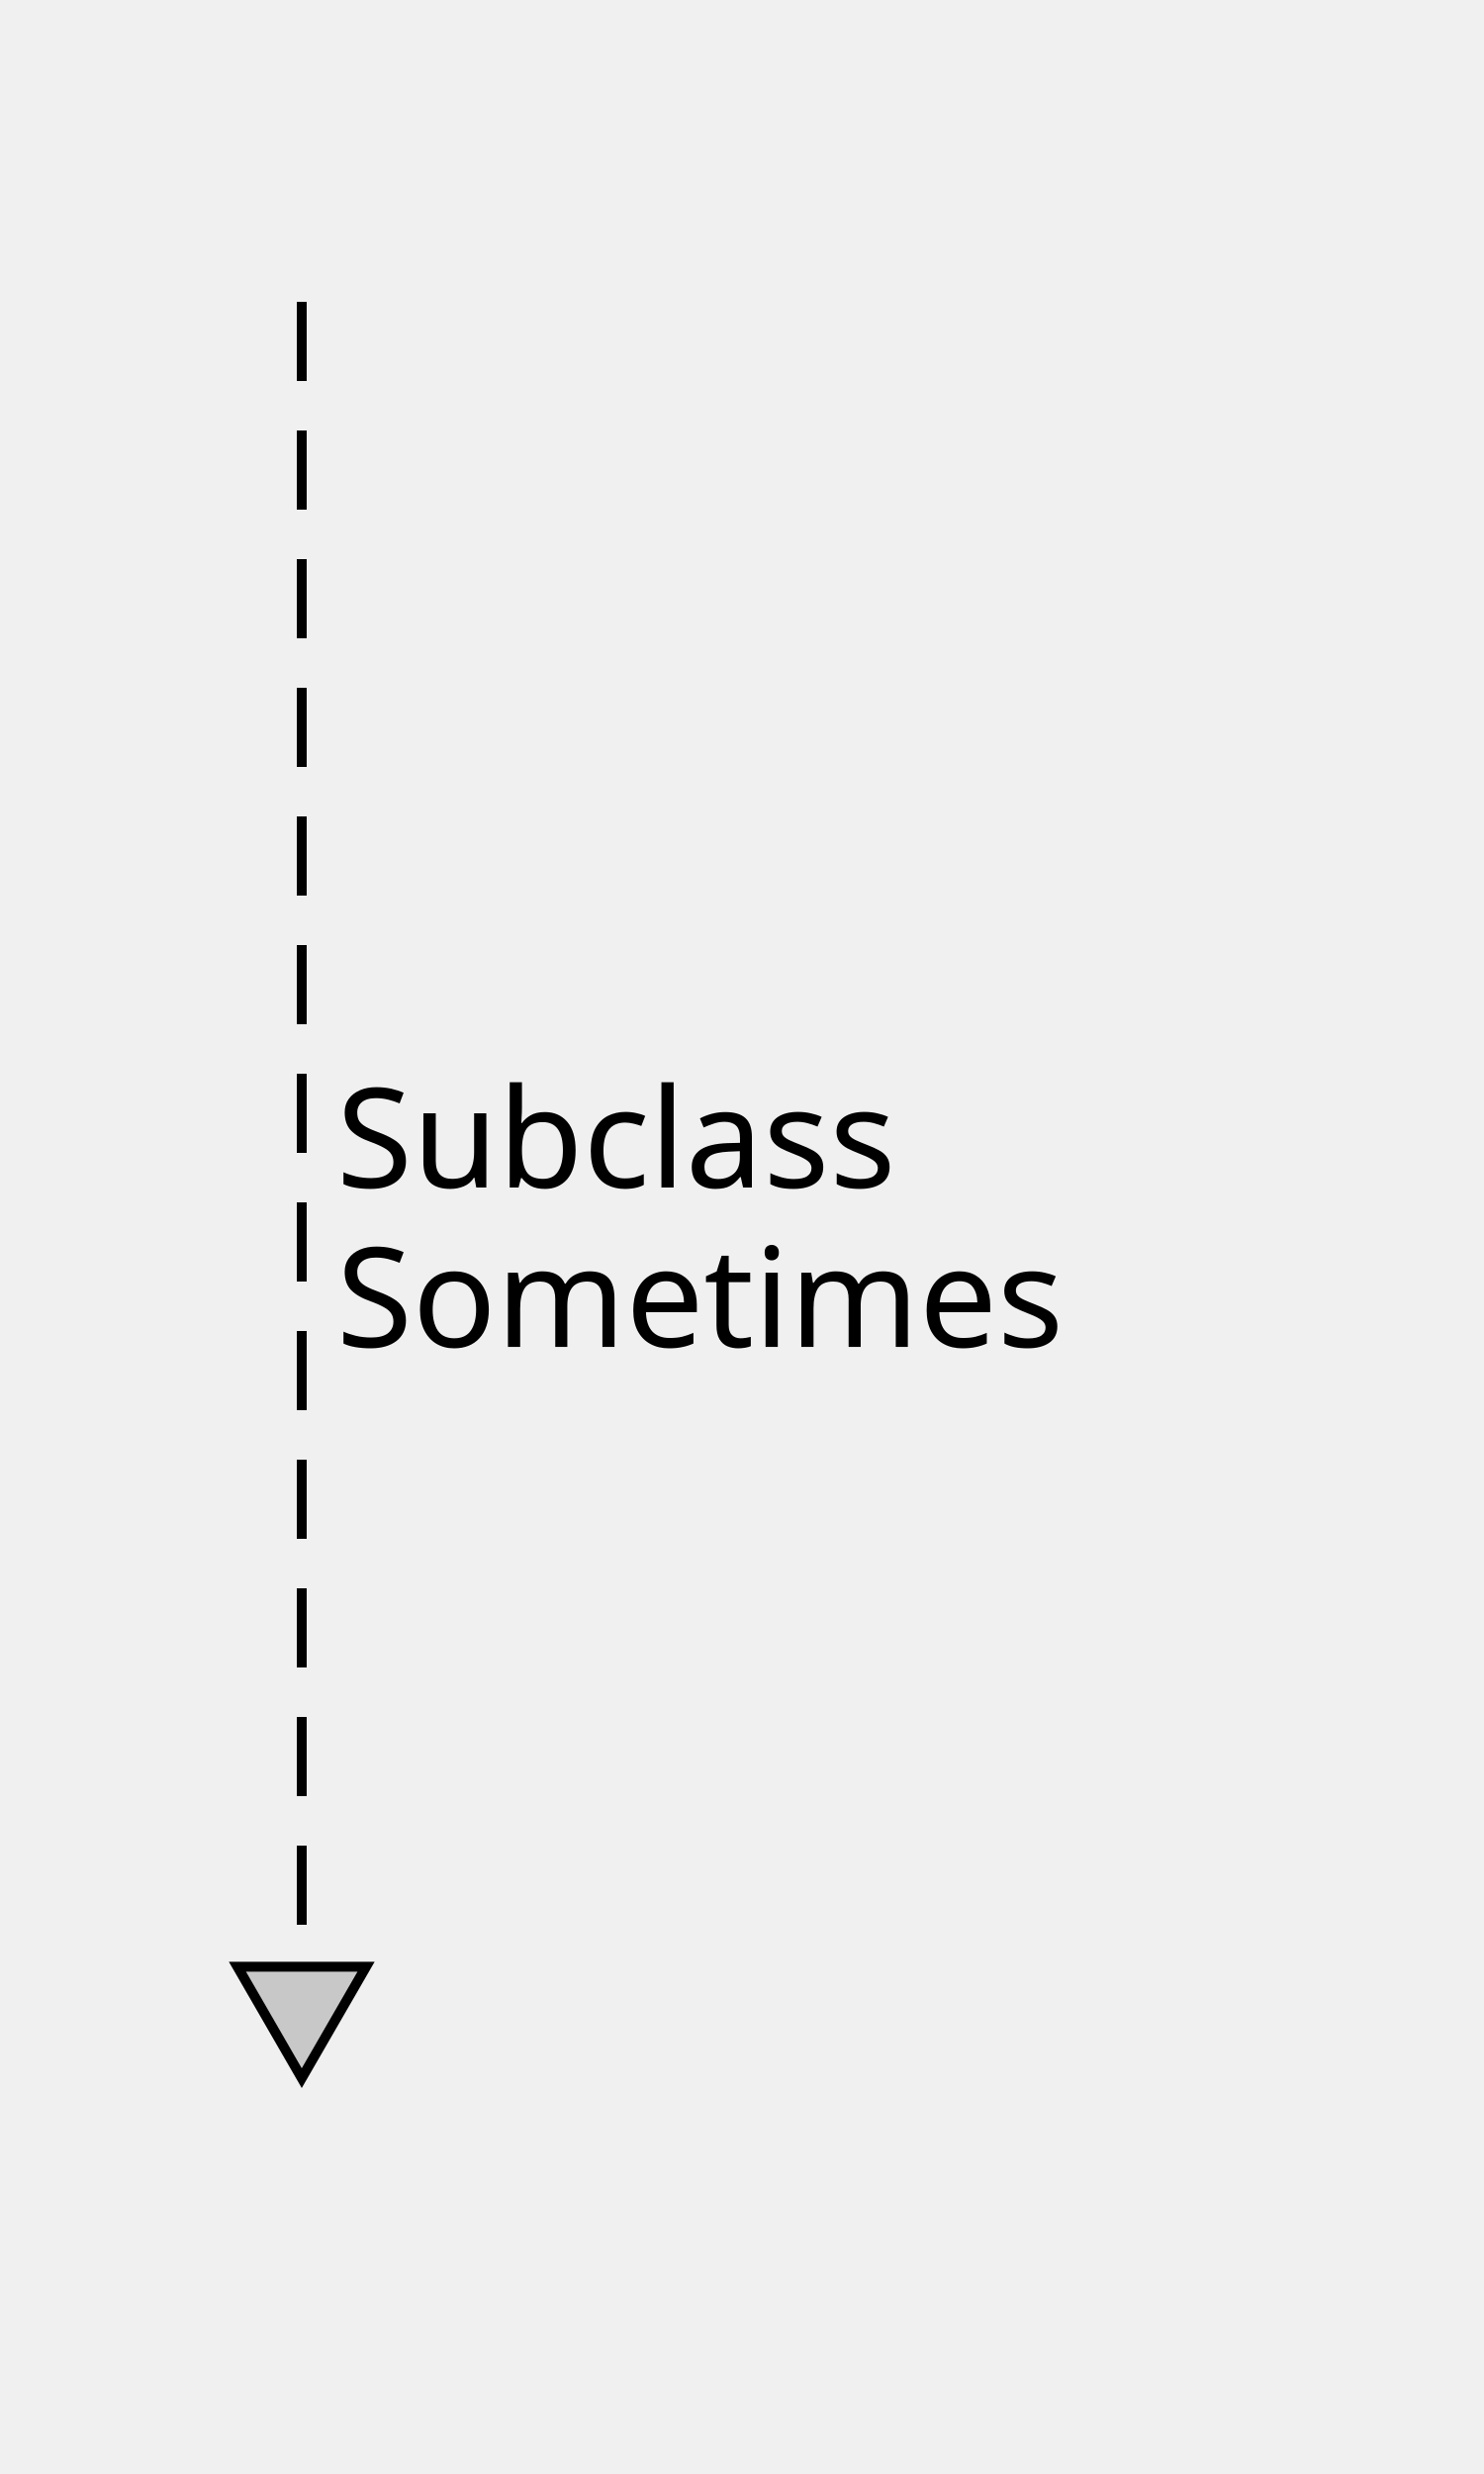
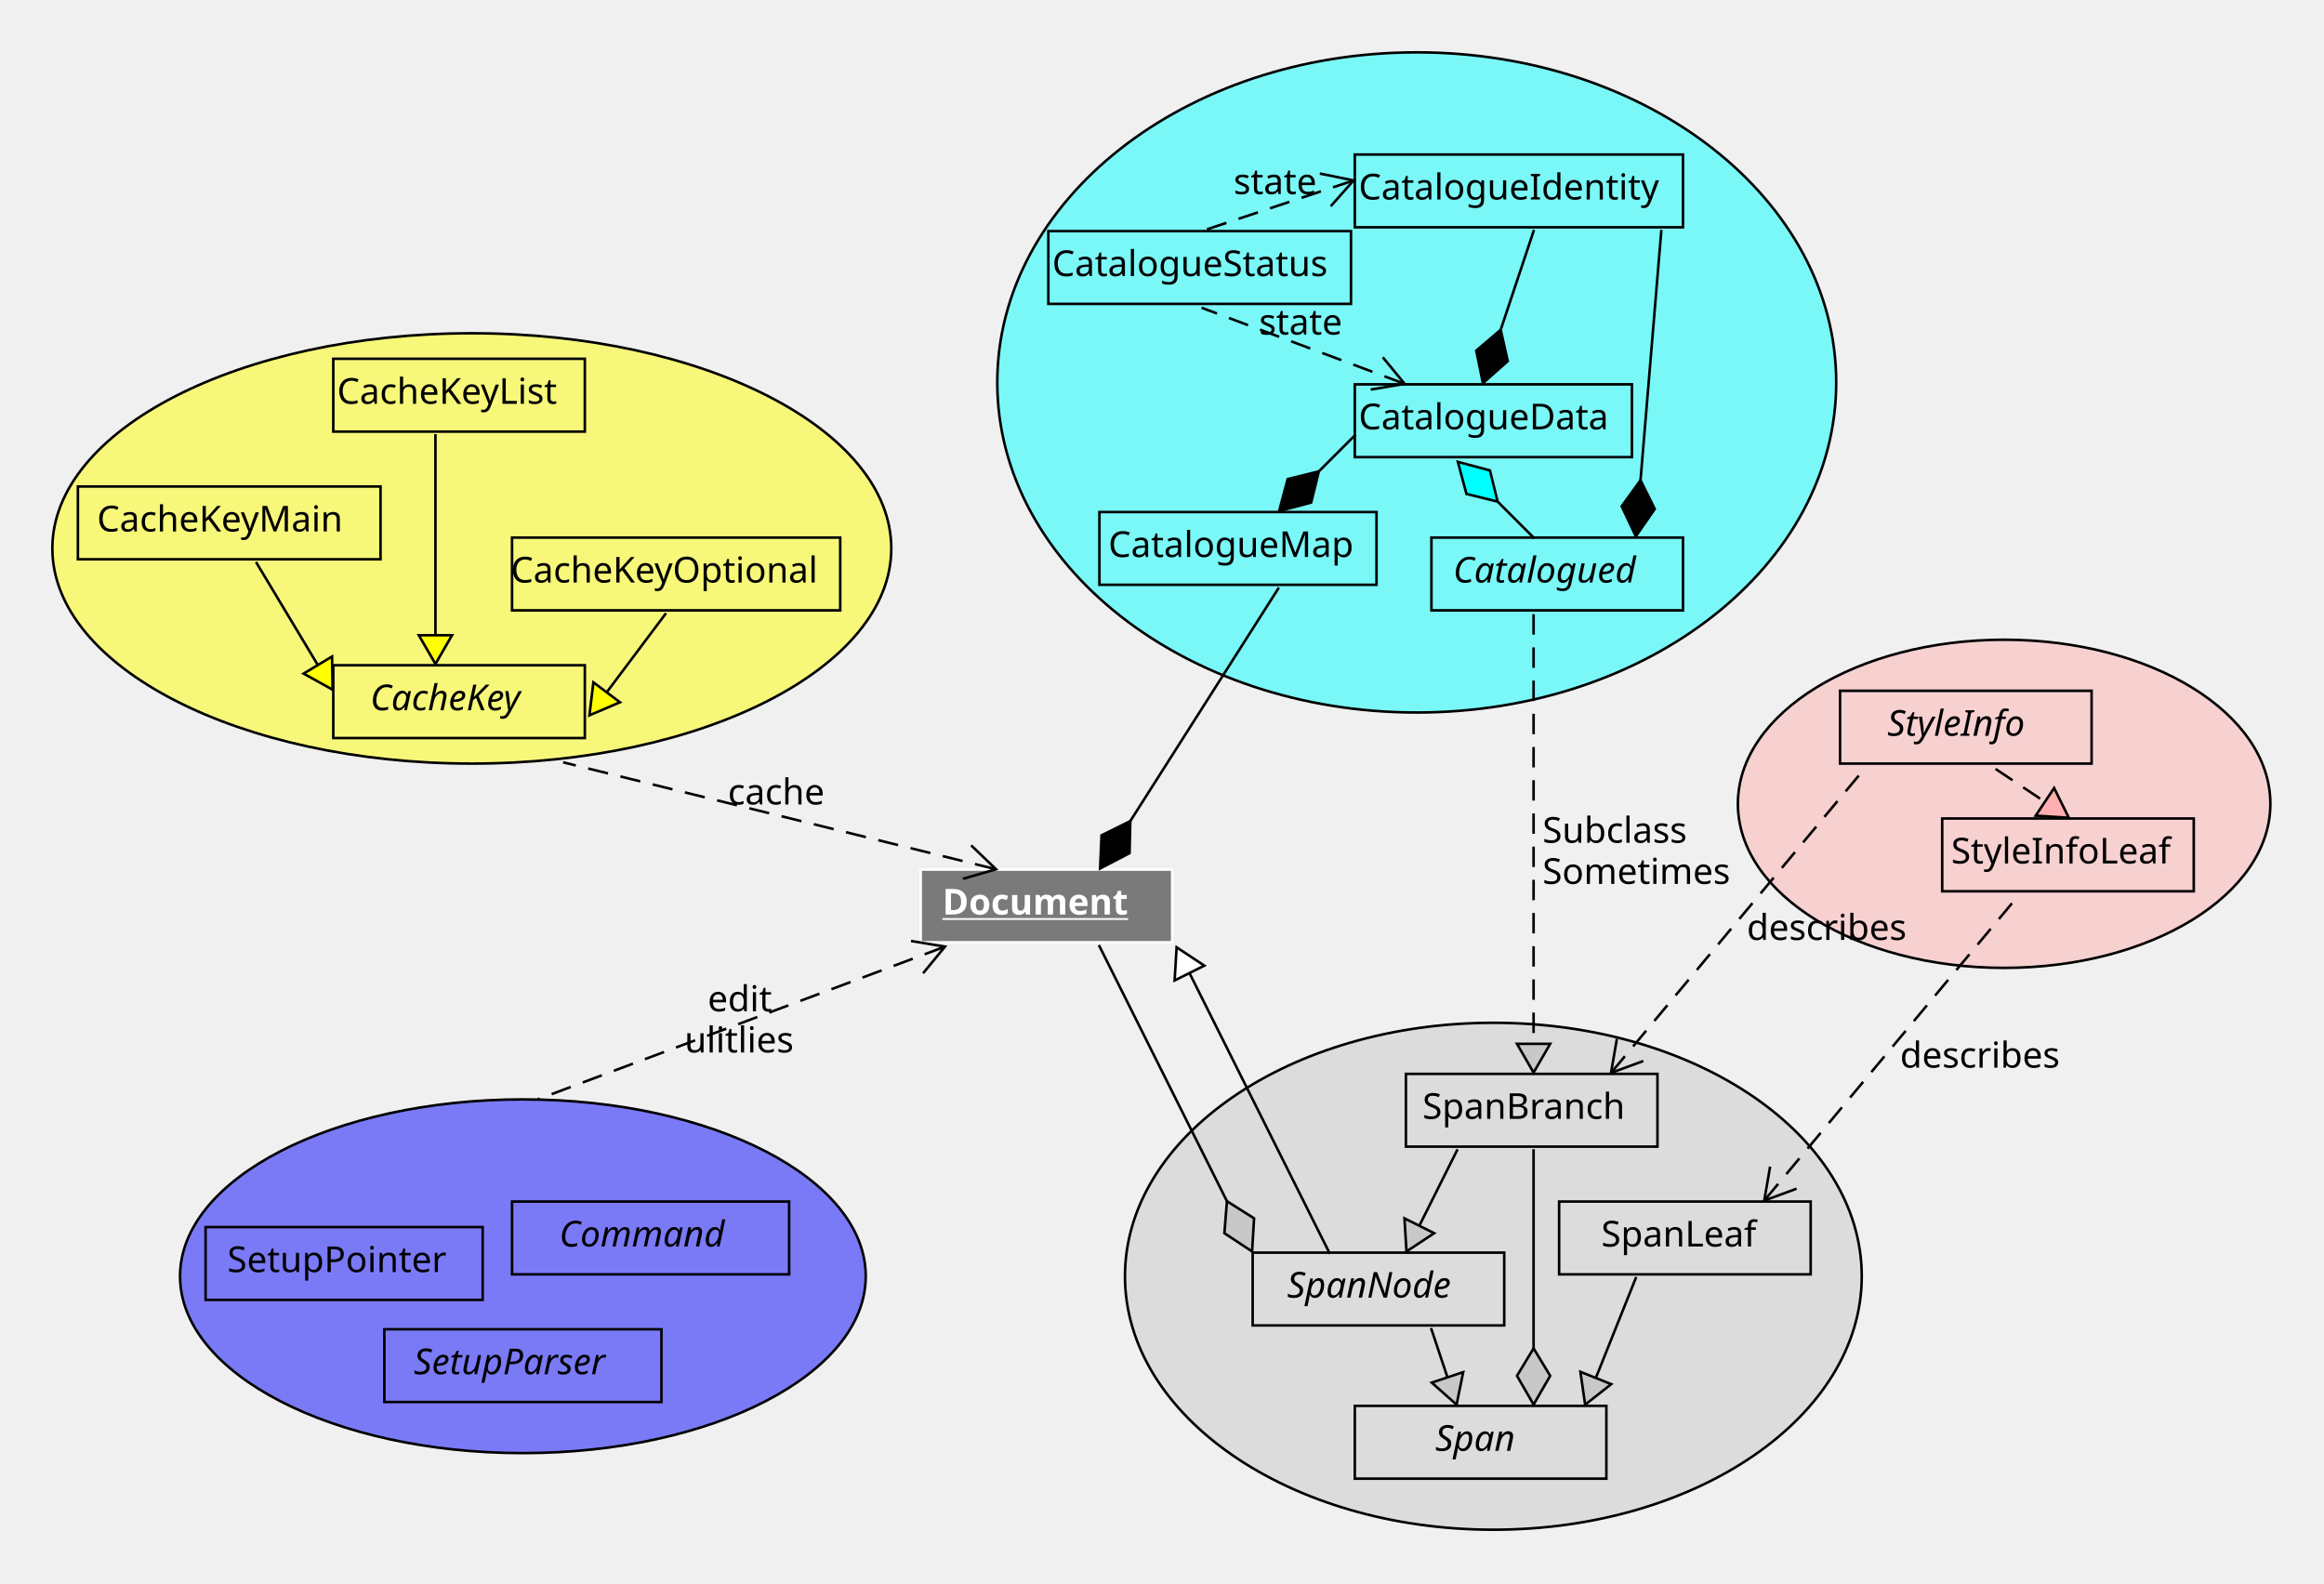
- <svg xmlns="http://www.w3.org/2000/svg" fill-opacity="1" color-rendering="auto" color-interpolation="auto" text-rendering="auto" stroke="black" stroke-linecap="square" width="150" stroke-miterlimit="10" shape-rendering="auto" stroke-opacity="1" fill="black" stroke-dasharray="none" font-weight="normal" stroke-width="1" viewBox="590 250 150 250" height="250" font-family="'Dialog'" font-style="normal" stroke-linejoin="miter" font-size="12px" stroke-dashoffset="0" image-rendering="auto">
+ <svg xmlns="http://www.w3.org/2000/svg" fill-opacity="1" color-rendering="auto" color-interpolation="auto" text-rendering="auto" stroke="black" stroke-linecap="square" width="910" stroke-miterlimit="10" shape-rendering="auto" stroke-opacity="1" fill="black" stroke-dasharray="none" font-weight="normal" stroke-width="1" viewBox="20 40 910 620" height="620" font-family="'Dialog'" font-style="normal" stroke-linejoin="miter" font-size="12px" stroke-dashoffset="0" image-rendering="auto">
  <defs id="genericDefs" />
  <g>
    <defs id="defs1">
      <clipPath clipPathUnits="userSpaceOnUse" id="clipPath1">
        <path d="M0 0 L2147483647 0 L2147483647 2147483647 L0 2147483647 L0 0 Z" />
      </clipPath>
      <clipPath clipPathUnits="userSpaceOnUse" id="clipPath2">
+         <path d="M0 0 L0 260 L330 260 L330 0 Z" />
+       </clipPath>
+       <clipPath clipPathUnits="userSpaceOnUse" id="clipPath3">
+         <path d="M0 0 L0 130 L210 130 L210 0 Z" />
+       </clipPath>
+       <clipPath clipPathUnits="userSpaceOnUse" id="clipPath4">
+         <path d="M0 0 L0 30 L100 30 L100 0 Z" />
+       </clipPath>
+       <clipPath clipPathUnits="userSpaceOnUse" id="clipPath5">
+         <path d="M0 0 L0 200 L290 200 L290 0 Z" />
+       </clipPath>
+       <clipPath clipPathUnits="userSpaceOnUse" id="clipPath6">
+         <path d="M0 0 L0 140 L270 140 L270 0 Z" />
+       </clipPath>
+       <clipPath clipPathUnits="userSpaceOnUse" id="clipPath7">
+         <path d="M0 0 L0 30 L110 30 L110 0 Z" />
+       </clipPath>
+       <clipPath clipPathUnits="userSpaceOnUse" id="clipPath8">
+         <path d="M0 0 L0 30 L120 30 L120 0 Z" />
+       </clipPath>
+       <clipPath clipPathUnits="userSpaceOnUse" id="clipPath9">
+         <path d="M0 0 L0 30 L130 30 L130 0 Z" />
+       </clipPath>
+       <clipPath clipPathUnits="userSpaceOnUse" id="clipPath10">
+         <path d="M0 0 L0 170 L330 170 L330 0 Z" />
+       </clipPath>
+       <clipPath clipPathUnits="userSpaceOnUse" id="clipPath11">
+         <path d="M0 0 L0 50 L90 50 L90 0 Z" />
+       </clipPath>
+       <clipPath clipPathUnits="userSpaceOnUse" id="clipPath12">
+         <path d="M0 0 L0 50 L60 50 L60 0 Z" />
+       </clipPath>
+       <clipPath clipPathUnits="userSpaceOnUse" id="clipPath13">
+         <path d="M0 0 L0 150 L140 150 L140 0 Z" />
+       </clipPath>
+       <clipPath clipPathUnits="userSpaceOnUse" id="clipPath14">
        <path d="M0 0 L0 210 L110 210 L110 0 Z" />
      </clipPath>
+       <clipPath clipPathUnits="userSpaceOnUse" id="clipPath15">
+         <path d="M0 0 L0 150 L90 150 L90 0 Z" />
+       </clipPath>
+       <clipPath clipPathUnits="userSpaceOnUse" id="clipPath16">
+         <path d="M0 0 L0 130 L30 130 L30 0 Z" />
+       </clipPath>
+       <clipPath clipPathUnits="userSpaceOnUse" id="clipPath17">
+         <path d="M0 0 L0 70 L50 70 L50 0 Z" />
+       </clipPath>
+       <clipPath clipPathUnits="userSpaceOnUse" id="clipPath18">
+         <path d="M0 0 L0 80 L50 80 L50 0 Z" />
+       </clipPath>
+       <clipPath clipPathUnits="userSpaceOnUse" id="clipPath19">
+         <path d="M0 0 L0 60 L40 60 L40 0 Z" />
+       </clipPath>
+       <clipPath clipPathUnits="userSpaceOnUse" id="clipPath20">
+         <path d="M0 0 L0 90 L190 90 L190 0 Z" />
+       </clipPath>
+       <clipPath clipPathUnits="userSpaceOnUse" id="clipPath21">
+         <path d="M0 0 L0 140 L100 140 L100 0 Z" />
+       </clipPath>
+       <clipPath clipPathUnits="userSpaceOnUse" id="clipPath22">
+         <path d="M0 0 L0 80 L200 80 L200 0 Z" />
+       </clipPath>
+       <clipPath clipPathUnits="userSpaceOnUse" id="clipPath23">
+         <path d="M0 0 L0 60 L110 60 L110 0 Z" />
+       </clipPath>
+       <clipPath clipPathUnits="userSpaceOnUse" id="clipPath24">
+         <path d="M0 0 L0 150 L40 150 L40 0 Z" />
+       </clipPath>
+       <clipPath clipPathUnits="userSpaceOnUse" id="clipPath25">
+         <path d="M0 0 L0 60 L60 60 L60 0 Z" />
+       </clipPath>
+       <clipPath clipPathUnits="userSpaceOnUse" id="clipPath26">
+         <path d="M0 0 L0 90 L50 90 L50 0 Z" />
+       </clipPath>
+       <clipPath clipPathUnits="userSpaceOnUse" id="clipPath27">
+         <path d="M0 0 L0 80 L60 80 L60 0 Z" />
+       </clipPath>
+       <clipPath clipPathUnits="userSpaceOnUse" id="clipPath28">
+         <path d="M0 0 L0 120 L30 120 L30 0 Z" />
+       </clipPath>
+       <clipPath clipPathUnits="userSpaceOnUse" id="clipPath29">
+         <path d="M0 0 L0 70 L60 70 L60 0 Z" />
+       </clipPath>
    </defs>
+     <g fill="rgb(0,255,255)" fill-opacity="0.49" transform="translate(410,60)" stroke-opacity="0.49" stroke="rgb(0,255,255)">
+       <ellipse rx="164.25" ry="129.25" clip-path="url(#clipPath2)" cx="164.75" cy="129.75" stroke="none" />
+     </g>
+     <g transform="translate(410,60)">
+       <ellipse rx="164.25" fill="none" ry="129.25" clip-path="url(#clipPath2)" cx="164.75" cy="129.75" />
+     </g>
+     <g fill="rgb(255,175,175)" fill-opacity="0.49" transform="translate(700,290)" stroke-opacity="0.49" stroke="rgb(255,175,175)">
+       <ellipse rx="104.25" ry="64.25" clip-path="url(#clipPath3)" cx="104.75" cy="64.75" stroke="none" />
+     </g>
+     <g transform="translate(700,290)">
+       <ellipse rx="104.25" fill="none" ry="64.25" clip-path="url(#clipPath3)" cx="104.75" cy="64.75" />
+     </g>
+     <g fill="rgb(255,255,255)" fill-opacity="0" transform="translate(780,360)" stroke-opacity="0" stroke="rgb(255,255,255)">
+       <rect x="0.5" width="98.5" height="28.5" y="0.5" clip-path="url(#clipPath4)" stroke="none" />
+     </g>
+     <g transform="translate(780,360)">
+       <rect fill="none" x="0.5" width="98.5" height="28.5" y="0.5" clip-path="url(#clipPath4)" />
+       <text x="4" font-size="14px" y="18.109" clip-path="url(#clipPath4)" font-family="sans-serif" stroke="none" xml:space="preserve">StyleInfoLeaf</text>
+     </g>
+     <g fill="rgb(255,255,255)" fill-opacity="0" transform="translate(740,310)" stroke-opacity="0" stroke="rgb(255,255,255)">
+       <rect x="0.5" width="98.5" height="28.5" y="0.5" clip-path="url(#clipPath4)" stroke="none" />
+     </g>
+     <g transform="translate(740,310)">
+       <rect fill="none" x="0.5" width="98.5" height="28.5" y="0.5" clip-path="url(#clipPath4)" />
+       <text x="19" font-size="14px" y="18.109" clip-path="url(#clipPath4)" font-family="sans-serif" font-style="italic" stroke="none" xml:space="preserve">StyleInfo</text>
+     </g>
+     <g fill="rgb(200,200,200)" fill-opacity="0.49" transform="translate(460,440)" stroke-opacity="0.49" stroke="rgb(200,200,200)">
+       <ellipse rx="144.25" ry="99.25" clip-path="url(#clipPath5)" cx="144.75" cy="99.75" stroke="none" />
+     </g>
+     <g transform="translate(460,440)">
+       <ellipse rx="144.25" fill="none" ry="99.25" clip-path="url(#clipPath5)" cx="144.75" cy="99.75" />
+     </g>
+     <g fill="rgb(255,255,255)" fill-opacity="0" transform="translate(630,510)" stroke-opacity="0" stroke="rgb(255,255,255)">
+       <rect x="0.5" width="98.5" height="28.5" y="0.5" clip-path="url(#clipPath4)" stroke="none" />
+     </g>
+     <g transform="translate(630,510)">
+       <rect fill="none" x="0.5" width="98.5" height="28.5" y="0.5" clip-path="url(#clipPath4)" />
+       <text x="17" font-size="14px" y="18.109" clip-path="url(#clipPath4)" font-family="sans-serif" stroke="none" xml:space="preserve">SpanLeaf</text>
+     </g>
+     <g fill="rgb(255,255,255)" fill-opacity="0" transform="translate(570,460)" stroke-opacity="0" stroke="rgb(255,255,255)">
+       <rect x="0.5" width="98.5" height="28.5" y="0.5" clip-path="url(#clipPath4)" stroke="none" />
+     </g>
+     <g transform="translate(570,460)">
+       <rect fill="none" x="0.5" width="98.5" height="28.5" y="0.5" clip-path="url(#clipPath4)" />
+       <text x="7" font-size="14px" y="18.109" clip-path="url(#clipPath4)" font-family="sans-serif" stroke="none" xml:space="preserve">SpanBranch</text>
+     </g>
+     <g fill="rgb(255,255,255)" fill-opacity="0" transform="translate(510,530)" stroke-opacity="0" stroke="rgb(255,255,255)">
+       <rect x="0.5" width="98.5" height="28.5" y="0.5" clip-path="url(#clipPath4)" stroke="none" />
+     </g>
+     <g transform="translate(510,530)">
+       <rect fill="none" x="0.5" width="98.5" height="28.5" y="0.5" clip-path="url(#clipPath4)" />
+       <text x="14" font-size="14px" y="18.109" clip-path="url(#clipPath4)" font-family="sans-serif" font-style="italic" stroke="none" xml:space="preserve">SpanNode</text>
+     </g>
+     <g fill="rgb(255,255,255)" fill-opacity="0" transform="translate(550,590)" stroke-opacity="0" stroke="rgb(255,255,255)">
+       <rect x="0.5" width="98.5" height="28.5" y="0.5" clip-path="url(#clipPath4)" stroke="none" />
+     </g>
+     <g transform="translate(550,590)">
+       <rect fill="none" x="0.5" width="98.5" height="28.5" y="0.5" clip-path="url(#clipPath4)" />
+       <text x="32" font-size="14px" y="18.109" clip-path="url(#clipPath4)" font-family="sans-serif" font-style="italic" stroke="none" xml:space="preserve">Span</text>
+     </g>
+     <g fill="rgb(0,0,255)" fill-opacity="0.49" transform="translate(90,470)" stroke-opacity="0.49" stroke="rgb(0,0,255)">
+       <ellipse rx="134.25" ry="69.25" clip-path="url(#clipPath6)" cx="134.75" cy="69.75" stroke="none" />
+     </g>
+     <g transform="translate(90,470)">
+       <ellipse rx="134.25" fill="none" ry="69.25" clip-path="url(#clipPath6)" cx="134.75" cy="69.75" />
+     </g>
+     <g fill="rgb(255,255,255)" fill-opacity="0" transform="translate(170,560)" stroke-opacity="0" stroke="rgb(255,255,255)">
+       <rect x="0.5" width="108.5" height="28.5" y="0.5" clip-path="url(#clipPath7)" stroke="none" />
+     </g>
+     <g transform="translate(170,560)">
+       <rect fill="none" x="0.5" width="108.5" height="28.5" y="0.5" clip-path="url(#clipPath7)" />
+       <text x="12" font-size="14px" y="18.109" clip-path="url(#clipPath7)" font-family="sans-serif" font-style="italic" stroke="none" xml:space="preserve">SetupParser</text>
+     </g>
+     <g fill="rgb(255,255,255)" fill-opacity="0" transform="translate(100,520)" stroke-opacity="0" stroke="rgb(255,255,255)">
+       <rect x="0.5" width="108.5" height="28.5" y="0.5" clip-path="url(#clipPath7)" stroke="none" />
+     </g>
+     <g transform="translate(100,520)">
+       <rect fill="none" x="0.5" width="108.5" height="28.5" y="0.5" clip-path="url(#clipPath7)" />
+       <text x="9" font-size="14px" y="18.109" clip-path="url(#clipPath7)" font-family="sans-serif" stroke="none" xml:space="preserve">SetupPointer</text>
+     </g>
+     <g fill="rgb(255,255,255)" fill-opacity="0" transform="translate(220,510)" stroke-opacity="0" stroke="rgb(255,255,255)">
+       <rect x="0.5" width="108.5" height="28.5" y="0.5" clip-path="url(#clipPath7)" stroke="none" />
+     </g>
+     <g transform="translate(220,510)">
+       <rect fill="none" x="0.5" width="108.5" height="28.5" y="0.5" clip-path="url(#clipPath7)" />
+       <text x="19" font-size="14px" y="18.109" clip-path="url(#clipPath7)" font-family="sans-serif" font-style="italic" stroke="none" xml:space="preserve">Command</text>
+     </g>
+     <g fill="rgb(255,255,255)" fill-opacity="0" transform="translate(430,130)" stroke-opacity="0" stroke="rgb(255,255,255)">
+       <rect x="0.5" width="118.5" height="28.5" y="0.5" clip-path="url(#clipPath8)" stroke="none" />
+     </g>
+     <g transform="translate(430,130)">
+       <rect fill="none" x="0.5" width="118.5" height="28.5" y="0.5" clip-path="url(#clipPath8)" />
+       <text x="2" font-size="14px" y="18.109" clip-path="url(#clipPath8)" font-family="sans-serif" stroke="none" xml:space="preserve">CatalogueStatus</text>
+     </g>
+     <g fill="rgb(255,255,255)" fill-opacity="0" transform="translate(550,100)" stroke-opacity="0" stroke="rgb(255,255,255)">
+       <rect x="0.5" width="128.5" height="28.5" y="0.5" clip-path="url(#clipPath9)" stroke="none" />
+     </g>
+     <g transform="translate(550,100)">
+       <rect fill="none" x="0.5" width="128.5" height="28.5" y="0.5" clip-path="url(#clipPath9)" />
+       <text x="2" font-size="14px" y="18.109" clip-path="url(#clipPath9)" font-family="sans-serif" stroke="none" xml:space="preserve">CatalogueIdentity</text>
+     </g>
+     <g fill="rgb(255,255,255)" fill-opacity="0" transform="translate(580,250)" stroke-opacity="0" stroke="rgb(255,255,255)">
+       <rect x="0.5" width="98.5" height="28.5" y="0.5" clip-path="url(#clipPath4)" stroke="none" />
+     </g>
+     <g transform="translate(580,250)">
+       <rect fill="none" x="0.5" width="98.5" height="28.5" y="0.5" clip-path="url(#clipPath4)" />
+       <text x="9" font-size="14px" y="18.109" clip-path="url(#clipPath4)" font-family="sans-serif" font-style="italic" stroke="none" xml:space="preserve">Catalogued</text>
+     </g>
+     <g fill="rgb(255,255,255)" fill-opacity="0" transform="translate(550,190)" stroke-opacity="0" stroke="rgb(255,255,255)">
+       <rect x="0.5" width="108.5" height="28.5" y="0.5" clip-path="url(#clipPath7)" stroke="none" />
+     </g>
+     <g transform="translate(550,190)">
+       <rect fill="none" x="0.5" width="108.5" height="28.5" y="0.5" clip-path="url(#clipPath7)" />
+       <text x="2" font-size="14px" y="18.109" clip-path="url(#clipPath7)" font-family="sans-serif" stroke="none" xml:space="preserve">CatalogueData</text>
+     </g>
+     <g fill="rgb(255,255,255)" fill-opacity="0" transform="translate(450,240)" stroke-opacity="0" stroke="rgb(255,255,255)">
+       <rect x="0.5" width="108.5" height="28.5" y="0.5" clip-path="url(#clipPath7)" stroke="none" />
+     </g>
+     <g transform="translate(450,240)">
+       <rect fill="none" x="0.5" width="108.5" height="28.5" y="0.5" clip-path="url(#clipPath7)" />
+       <text x="4" font-size="14px" y="18.109" clip-path="url(#clipPath7)" font-family="sans-serif" stroke="none" xml:space="preserve">CatalogueMap</text>
+     </g>
+     <g fill="rgb(255,255,0)" fill-opacity="0.49" transform="translate(40,170)" stroke-opacity="0.49" stroke="rgb(255,255,0)">
+       <ellipse rx="164.25" ry="84.25" clip-path="url(#clipPath10)" cx="164.75" cy="84.75" stroke="none" />
+     </g>
+     <g transform="translate(40,170)">
+       <ellipse rx="164.25" fill="none" ry="84.25" clip-path="url(#clipPath10)" cx="164.75" cy="84.75" />
+     </g>
+     <g fill="rgb(255,255,255)" fill-opacity="0" transform="translate(220,250)" stroke-opacity="0" stroke="rgb(255,255,255)">
+       <rect x="0.5" width="128.5" height="28.5" y="0.5" clip-path="url(#clipPath9)" stroke="none" />
+     </g>
+     <g transform="translate(220,250)">
+       <rect fill="none" x="0.5" width="128.5" height="28.5" y="0.5" clip-path="url(#clipPath9)" />
+       <text x="0" font-size="14px" y="18.109" clip-path="url(#clipPath9)" font-family="sans-serif" stroke="none" xml:space="preserve">CacheKeyOptional</text>
+     </g>
+     <g fill="rgb(255,255,255)" fill-opacity="0" transform="translate(50,230)" stroke-opacity="0" stroke="rgb(255,255,255)">
+       <rect x="0.5" width="118.5" height="28.5" y="0.5" clip-path="url(#clipPath8)" stroke="none" />
+     </g>
+     <g transform="translate(50,230)">
+       <rect fill="none" x="0.5" width="118.5" height="28.5" y="0.5" clip-path="url(#clipPath8)" />
+       <text x="8" font-size="14px" y="18.109" clip-path="url(#clipPath8)" font-family="sans-serif" stroke="none" xml:space="preserve">CacheKeyMain</text>
+     </g>
+     <g fill="rgb(255,255,255)" fill-opacity="0" transform="translate(150,180)" stroke-opacity="0" stroke="rgb(255,255,255)">
+       <rect x="0.5" width="98.5" height="28.5" y="0.5" clip-path="url(#clipPath4)" stroke="none" />
+     </g>
+     <g transform="translate(150,180)">
+       <rect fill="none" x="0.5" width="98.5" height="28.5" y="0.5" clip-path="url(#clipPath4)" />
+       <text x="2" font-size="14px" y="18.109" clip-path="url(#clipPath4)" font-family="sans-serif" stroke="none" xml:space="preserve">CacheKeyList</text>
+     </g>
+     <g fill="rgb(255,255,255)" fill-opacity="0" transform="translate(150,300)" stroke-opacity="0" stroke="rgb(255,255,255)">
+       <rect x="0.5" width="98.5" height="28.5" y="0.5" clip-path="url(#clipPath4)" stroke="none" />
+     </g>
+     <g transform="translate(150,300)">
+       <rect fill="none" x="0.5" width="98.5" height="28.5" y="0.5" clip-path="url(#clipPath4)" />
+       <text x="15" font-size="14px" y="18.109" clip-path="url(#clipPath4)" font-family="sans-serif" font-style="italic" stroke="none" xml:space="preserve">CacheKey</text>
+     </g>
+     <g fill="rgb(0,0,0)" fill-opacity="0.49" transform="translate(380,380)" stroke-opacity="0.49" stroke="rgb(0,0,0)">
+       <rect x="0.5" width="98.5" height="28.5" y="0.5" clip-path="url(#clipPath4)" stroke="none" />
+     </g>
+     <g fill="white" transform="translate(380,380)" stroke="white">
+       <rect fill="none" x="0.5" width="98.5" height="28.5" y="0.5" clip-path="url(#clipPath4)" />
+       <text x="9" font-size="14px" y="18.109" text-decoration="underline" clip-path="url(#clipPath4)" font-family="sans-serif" stroke="none" font-weight="bold" xml:space="preserve">Document</text>
+     </g>
+     <g stroke-dasharray="8,5" stroke-miterlimit="5" transform="translate(480,100)" stroke-linecap="butt">
+       <path fill="none" d="M69.551 10.816 L10.5 30.5" clip-path="url(#clipPath11)" />
+       <path fill="none" stroke-miterlimit="10" stroke-dasharray="none" d="M57.29 8.052 L70.026 10.658 L61.401 20.385" clip-path="url(#clipPath11)" stroke-linecap="square" />
+     </g>
+     <g font-family="sans-serif" font-size="14px" transform="translate(480,100)">
+       <text x="23.02" xml:space="preserve" y="16" clip-path="url(#clipPath11)" stroke="none">state</text>
+     </g>
+     <g stroke-dasharray="8,5" stroke-miterlimit="5" transform="translate(790,330)" stroke-linecap="butt">
+       <path fill="none" d="M39.668 29.945 L10.5 10.5" clip-path="url(#clipPath12)" />
+       <path fill="rgb(255,175,175)" d="M34.322 18.569 L40.084 30.223 L27.111 29.386 Z" clip-path="url(#clipPath12)" stroke="none" />
+       <path fill="none" stroke-miterlimit="10" stroke-dasharray="none" d="M34.322 18.569 L40.084 30.223 L27.111 29.386 Z" clip-path="url(#clipPath12)" stroke-linecap="square" />
+     </g>
+     <g stroke-dasharray="8,5" stroke-miterlimit="5" transform="translate(700,380)" stroke-linecap="butt">
+       <path fill="none" d="M11.14 129.732 L110.5 10.5" clip-path="url(#clipPath13)" />
+       <path fill="none" stroke-miterlimit="10" stroke-dasharray="none" d="M23.021 125.628 L10.82 130.116 L13.034 117.306" clip-path="url(#clipPath13)" stroke-linecap="square" />
+     </g>
+     <g font-family="sans-serif" font-size="14px" transform="translate(700,380)">
+       <text x="64" xml:space="preserve" y="78.055" clip-path="url(#clipPath13)" stroke="none">describes</text>
+     </g>
+     <g stroke-dasharray="8,5" stroke-miterlimit="5" transform="translate(640,330)" stroke-linecap="butt">
+       <path fill="none" d="M11.14 129.732 L110.5 10.5" clip-path="url(#clipPath13)" />
+       <path fill="none" stroke-miterlimit="10" stroke-dasharray="none" d="M23.021 125.628 L10.82 130.116 L13.034 117.306" clip-path="url(#clipPath13)" stroke-linecap="square" />
+     </g>
+     <g font-family="sans-serif" font-size="14px" transform="translate(640,330)">
+       <text x="64" xml:space="preserve" y="78.055" clip-path="url(#clipPath13)" stroke="none">describes</text>
+     </g>
    <g stroke-dasharray="8,5" stroke-miterlimit="5" transform="translate(610,270)" stroke-linecap="butt">
-       <path fill="none" d="M10.5 10.5 L10.5 189.5" clip-path="url(#clipPath2)" />
-       <path fill="rgb(200,200,200)" d="M4 178.742 L10.5 190 L17 178.742 Z" clip-path="url(#clipPath2)" stroke="none" />
-       <path fill="none" stroke-miterlimit="10" stroke-dasharray="none" d="M4 178.742 L10.5 190 L17 178.742 Z" clip-path="url(#clipPath2)" stroke-linecap="square" />
+       <path fill="none" d="M10.5 10.5 L10.5 189.5" clip-path="url(#clipPath14)" />
+       <path fill="rgb(200,200,200)" d="M4 178.742 L10.5 190 L17 178.742 Z" clip-path="url(#clipPath14)" stroke="none" />
+       <path fill="none" stroke-miterlimit="10" stroke-dasharray="none" d="M4 178.742 L10.5 190 L17 178.742 Z" clip-path="url(#clipPath14)" stroke-linecap="square" />
    </g>
    <g font-family="sans-serif" font-size="14px" transform="translate(610,270)">
-       <text x="14" xml:space="preserve" y="100" clip-path="url(#clipPath2)" stroke="none">Subclass</text>
-       <text x="14" xml:space="preserve" y="116.109" clip-path="url(#clipPath2)" stroke="none">Sometimes</text>
+       <text x="14" xml:space="preserve" y="100" clip-path="url(#clipPath14)" stroke="none">Subclass</text>
+       <text x="14" xml:space="preserve" y="116.109" clip-path="url(#clipPath14)" stroke="none">Sometimes</text>
+     </g>
+     <g transform="translate(470,400)">
+       <path fill="none" d="M10.947 11.394 L70.5 130.5" clip-path="url(#clipPath15)" />
+       <path fill="white" d="M9.945 23.924 L10.724 10.947 L21.572 18.11 Z" clip-path="url(#clipPath15)" stroke="none" />
+       <path fill="none" d="M9.945 23.924 L10.724 10.947 L21.572 18.11 Z" clip-path="url(#clipPath15)" />
+     </g>
+     <g transform="translate(440,400)">
+       <path fill="none" d="M70.053 129.606 L10.5 10.5" clip-path="url(#clipPath15)" />
+       <path fill="rgb(200,200,200)" d="M71.055 117.076 L70.276 130.053 L59.428 122.89 L60.43 110.361 Z" clip-path="url(#clipPath15)" stroke="none" />
+       <path fill="none" d="M71.055 117.076 L70.276 130.053 L59.428 122.89 L60.43 110.361 Z" clip-path="url(#clipPath15)" />
+     </g>
+     <g transform="translate(610,480)">
+       <path fill="none" d="M10.5 109.5 L10.5 10.5" clip-path="url(#clipPath16)" />
+       <path fill="rgb(200,200,200)" d="M17 98.742 L10.5 110 L4 98.742 L10.5 87.983 Z" clip-path="url(#clipPath16)" stroke="none" />
+       <path fill="none" d="M17 98.742 L10.5 110 L4 98.742 L10.5 87.983 Z" clip-path="url(#clipPath16)" />
+     </g>
+     <g transform="translate(560,480)">
+       <path fill="none" d="M10.947 49.606 L30.5 10.5" clip-path="url(#clipPath17)" />
+       <path fill="rgb(200,200,200)" d="M21.572 42.89 L10.724 50.053 L9.945 37.076 Z" clip-path="url(#clipPath17)" stroke="none" />
+       <path fill="none" d="M21.572 42.89 L10.724 50.053 L9.945 37.076 Z" clip-path="url(#clipPath17)" />
+     </g>
+     <g transform="translate(630,530)">
+       <path fill="none" d="M10.871 59.572 L30.5 10.5" clip-path="url(#clipPath18)" />
+       <path fill="rgb(200,200,200)" d="M20.902 51.997 L10.686 60.036 L8.832 47.169 Z" clip-path="url(#clipPath18)" stroke="none" />
+       <path fill="none" d="M20.902 51.997 L10.686 60.036 L8.832 47.169 Z" clip-path="url(#clipPath18)" />
+     </g>
+     <g transform="translate(570,550)">
+       <path fill="none" d="M20.184 39.551 L10.5 10.5" clip-path="url(#clipPath19)" />
+       <path fill="rgb(200,200,200)" d="M22.948 27.29 L20.342 40.026 L10.615 31.401 Z" clip-path="url(#clipPath19)" stroke="none" />
+       <path fill="none" d="M22.948 27.29 L20.342 40.026 L10.615 31.401 Z" clip-path="url(#clipPath19)" />
+     </g>
+     <g stroke-dasharray="8,5" stroke-miterlimit="5" transform="translate(220,400)" stroke-linecap="butt">
+       <path fill="none" d="M169.564 10.851 L10.5 70.5" clip-path="url(#clipPath20)" />
+       <path fill="none" stroke-miterlimit="10" stroke-dasharray="none" d="M157.208 8.543 L170.032 10.676 L161.773 20.715" clip-path="url(#clipPath20)" stroke-linecap="square" />
+     </g>
+     <g font-family="sans-serif" font-size="14px" transform="translate(220,400)">
+       <text x="77.11" xml:space="preserve" y="36" clip-path="url(#clipPath20)" stroke="none">edit</text>
+       <text x="68.022" xml:space="preserve" y="52.109" clip-path="url(#clipPath20)" stroke="none">ulitlies</text>
+     </g>
+     <g transform="translate(440,260)">
+       <path fill="none" d="M11.037 119.656 L80.5 10.5" clip-path="url(#clipPath21)" />
+       <path d="M22.297 114.07 L10.768 120.078 L11.329 107.09 L22.589 101.504 Z" clip-path="url(#clipPath21)" stroke="none" />
+       <path fill="none" d="M22.297 114.07 L10.768 120.078 L11.329 107.09 L22.589 101.504 Z" clip-path="url(#clipPath21)" />
+     </g>
+     <g stroke-dasharray="8,5" stroke-miterlimit="5" transform="translate(230,320)" stroke-linecap="butt">
+       <path fill="none" d="M179.529 60.26 L10.5 18.5" clip-path="url(#clipPath22)" />
+       <path fill="none" stroke-miterlimit="10" stroke-dasharray="none" d="M170.644 51.37 L180.015 60.38 L167.526 63.99" clip-path="url(#clipPath22)" stroke-linecap="square" />
+     </g>
+     <g font-family="sans-serif" font-size="14px" transform="translate(230,320)">
+       <text x="75.022" xml:space="preserve" y="35" clip-path="url(#clipPath22)" stroke="none">cache</text>
+     </g>
+     <g stroke-dasharray="8,5" stroke-miterlimit="5" transform="translate(480,150)" stroke-linecap="butt">
+       <path fill="none" d="M89.564 40.149 L10.5 10.5" clip-path="url(#clipPath23)" />
+       <path fill="none" stroke-miterlimit="10" stroke-dasharray="none" d="M81.773 30.285 L90.032 40.324 L77.208 42.458" clip-path="url(#clipPath23)" stroke-linecap="square" />
+     </g>
+     <g font-family="sans-serif" font-size="14px" transform="translate(480,150)">
+       <text x="33.02" xml:space="preserve" y="21" clip-path="url(#clipPath23)" stroke="none">state</text>
+     </g>
+     <g transform="translate(650,120)">
+       <path fill="none" d="M10.583 129.503 L20.5 10.5" clip-path="url(#clipPath24)" />
+       <path d="M17.954 119.322 L10.541 130.002 L4.999 118.243 L12.37 108.061 Z" clip-path="url(#clipPath24)" stroke="none" />
+       <path fill="none" d="M17.954 119.322 L10.541 130.002 L4.999 118.243 L12.37 108.061 Z" clip-path="url(#clipPath24)" />
+     </g>
+     <g transform="translate(510,200)">
+       <path fill="none" d="M11.207 39.793 L40.5 10.5" clip-path="url(#clipPath25)" />
+       <path d="M23.411 36.782 L10.854 40.146 L14.218 27.589 L26.422 24.578 Z" clip-path="url(#clipPath25)" stroke="none" />
+       <path fill="none" d="M23.411 36.782 L10.854 40.146 L14.218 27.589 L26.422 24.578 Z" clip-path="url(#clipPath25)" />
+     </g>
+     <g transform="translate(590,120)">
+       <path fill="none" d="M10.816 69.551 L30.5 10.5" clip-path="url(#clipPath26)" />
+       <path d="M20.385 61.401 L10.658 70.026 L8.052 57.29 L17.62 49.139 Z" clip-path="url(#clipPath26)" stroke="none" />
+       <path fill="none" d="M20.385 61.401 L10.658 70.026 L8.052 57.29 L17.62 49.139 Z" clip-path="url(#clipPath26)" />
+     </g>
+     <g transform="translate(580,210)">
+       <path fill="none" d="M11.207 11.207 L40.5 40.5" clip-path="url(#clipPath25)" />
+       <path fill="aqua" d="M14.218 23.411 L10.854 10.854 L23.411 14.218 L26.422 26.422 Z" clip-path="url(#clipPath25)" stroke="none" />
+       <path fill="none" d="M14.218 23.411 L10.854 10.854 L23.411 14.218 L26.422 26.422 Z" clip-path="url(#clipPath25)" />
+     </g>
+     <g transform="translate(110,250)">
+       <path fill="none" d="M39.986 59.642 L10.5 10.5" clip-path="url(#clipPath27)" />
+       <path fill="yellow" d="M40.024 47.073 L40.243 60.071 L28.877 53.761 Z" clip-path="url(#clipPath27)" stroke="none" />
+       <path fill="none" d="M40.024 47.073 L40.243 60.071 L28.877 53.761 Z" clip-path="url(#clipPath27)" />
+     </g>
+     <g transform="translate(180,200)">
+       <path fill="none" d="M10.5 99.5 L10.5 10.5" clip-path="url(#clipPath28)" />
+       <path fill="yellow" d="M17 88.742 L10.5 100 L4 88.742 Z" clip-path="url(#clipPath28)" stroke="none" />
+       <path fill="none" d="M17 88.742 L10.5 100 L4 88.742 Z" clip-path="url(#clipPath28)" />
+     </g>
+     <g transform="translate(240,270)">
+       <path fill="none" d="M11.1 49.7 L40.5 10.5" clip-path="url(#clipPath29)" />
+       <path fill="yellow" d="M22.755 44.993 L10.8 50.1 L12.355 37.193 Z" clip-path="url(#clipPath29)" stroke="none" />
+       <path fill="none" d="M22.755 44.993 L10.8 50.1 L12.355 37.193 Z" clip-path="url(#clipPath29)" />
    </g>
  </g>
</svg>
